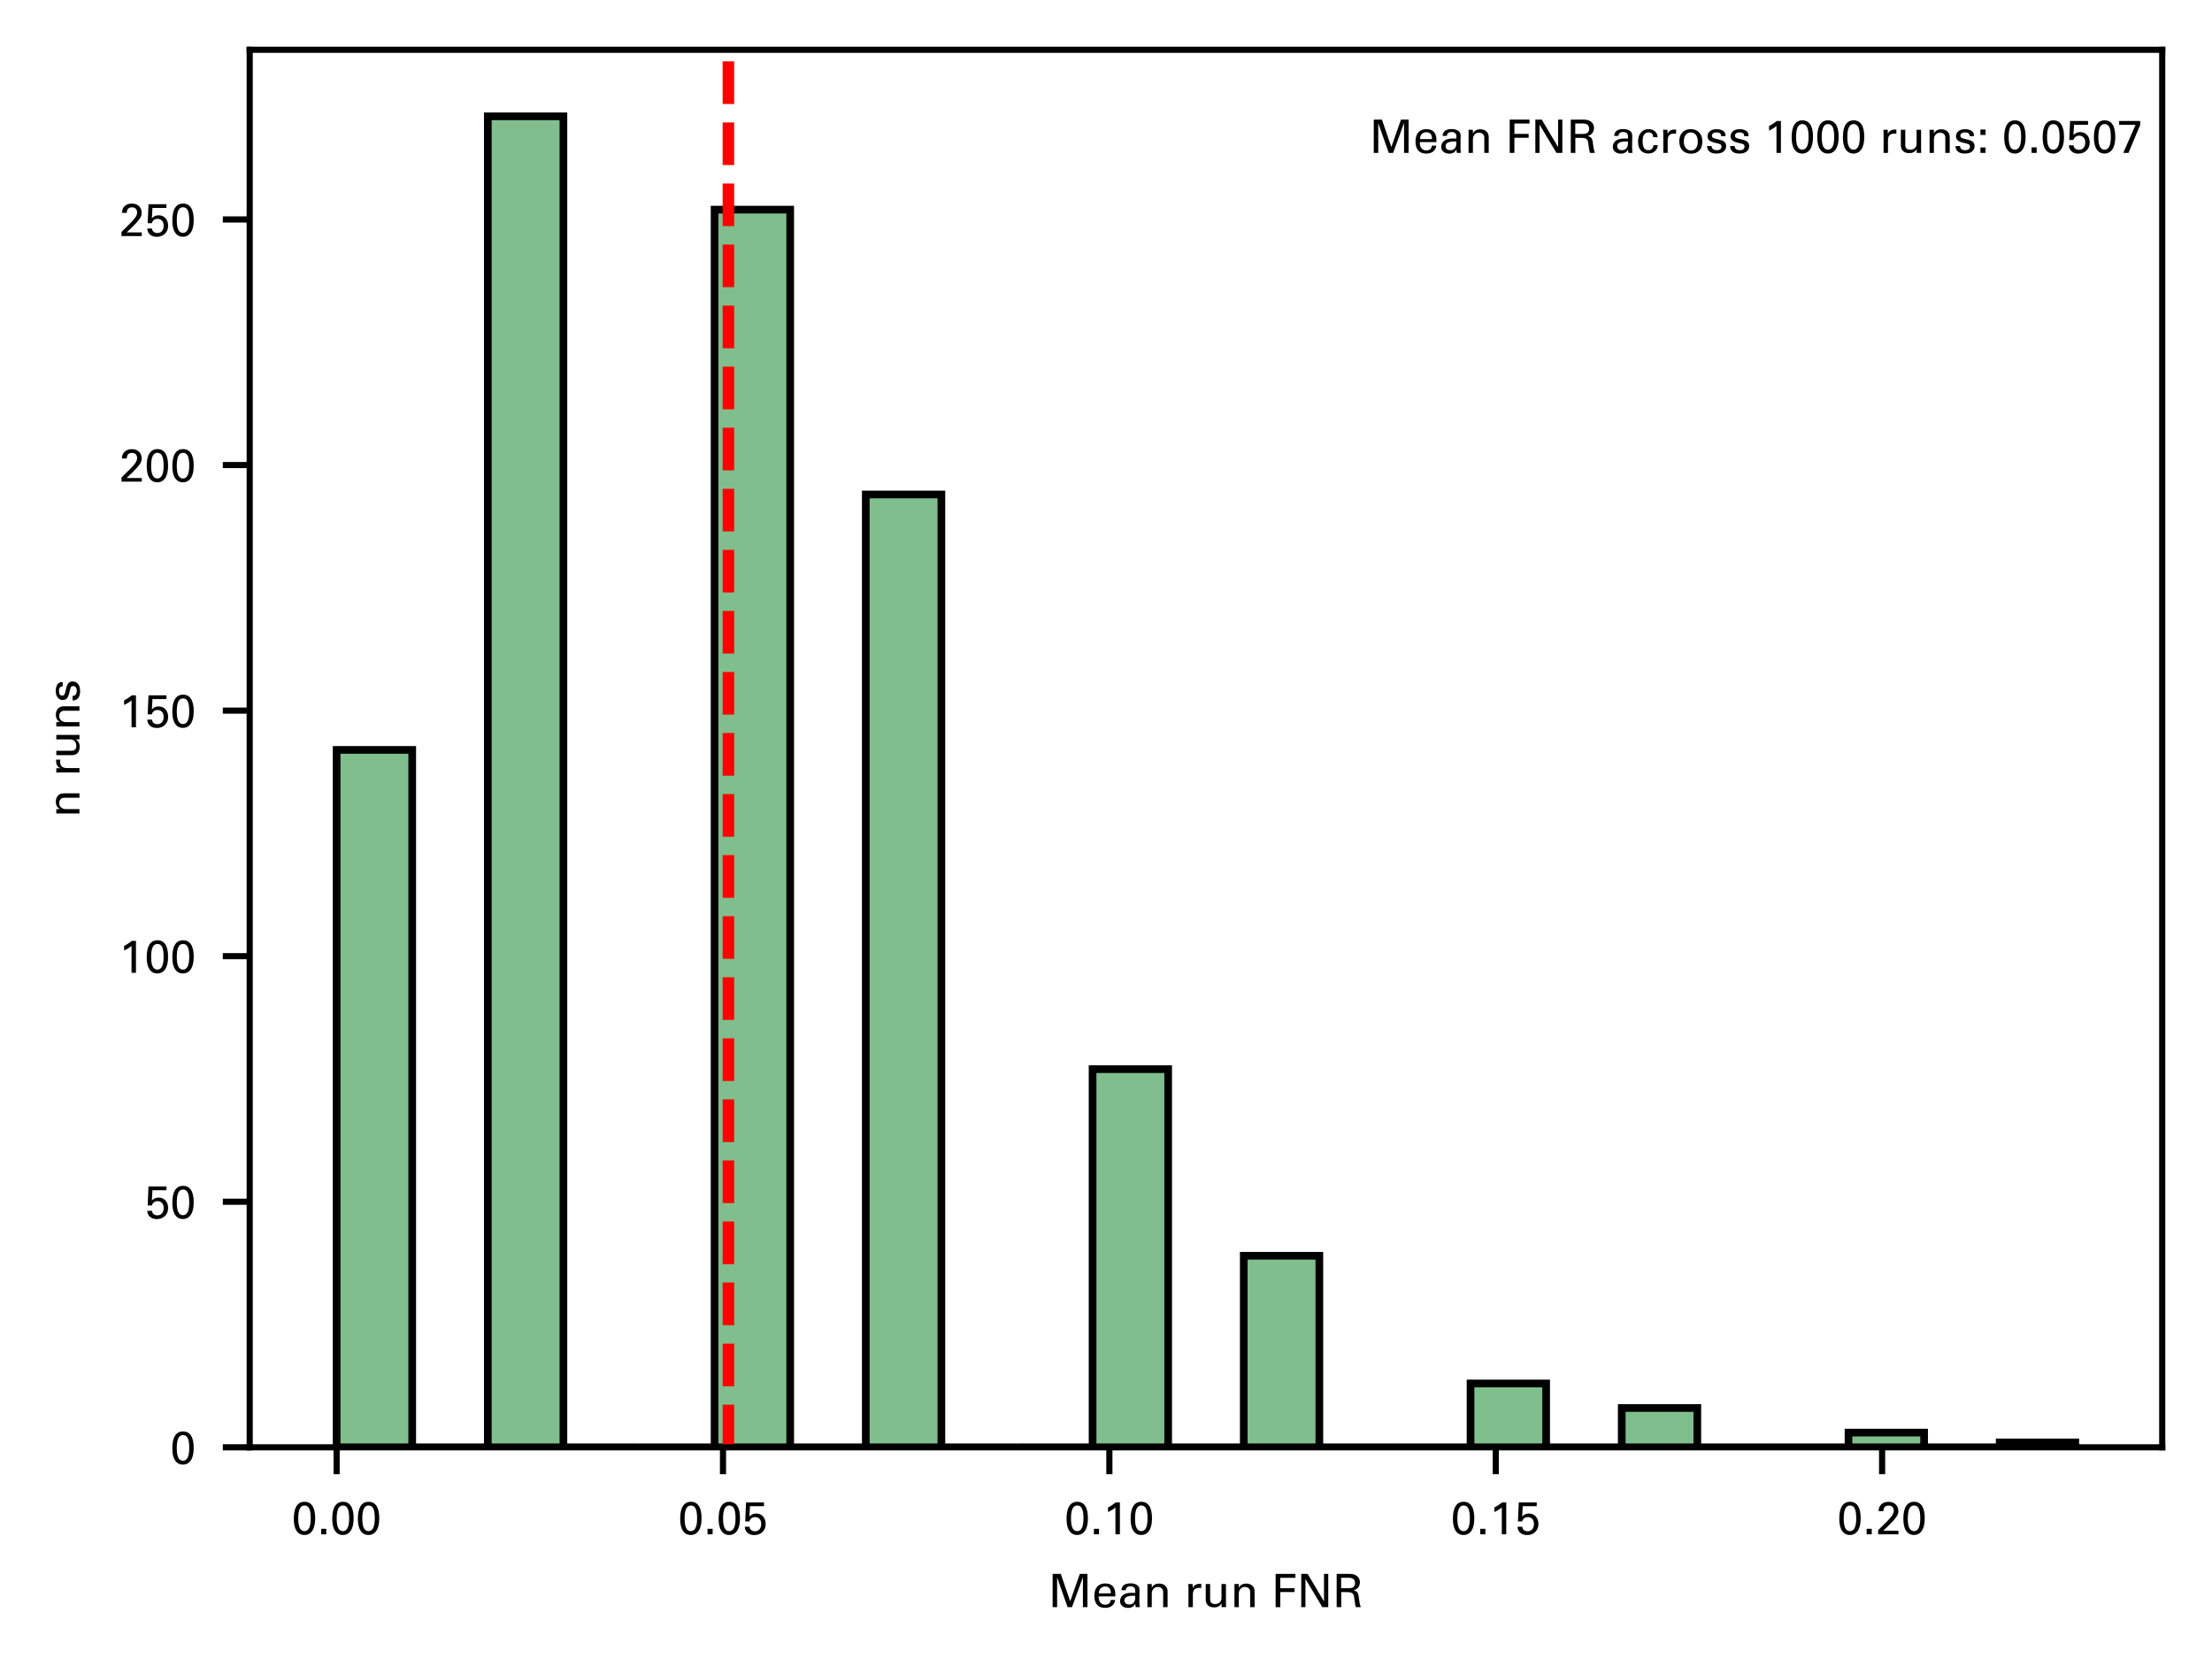
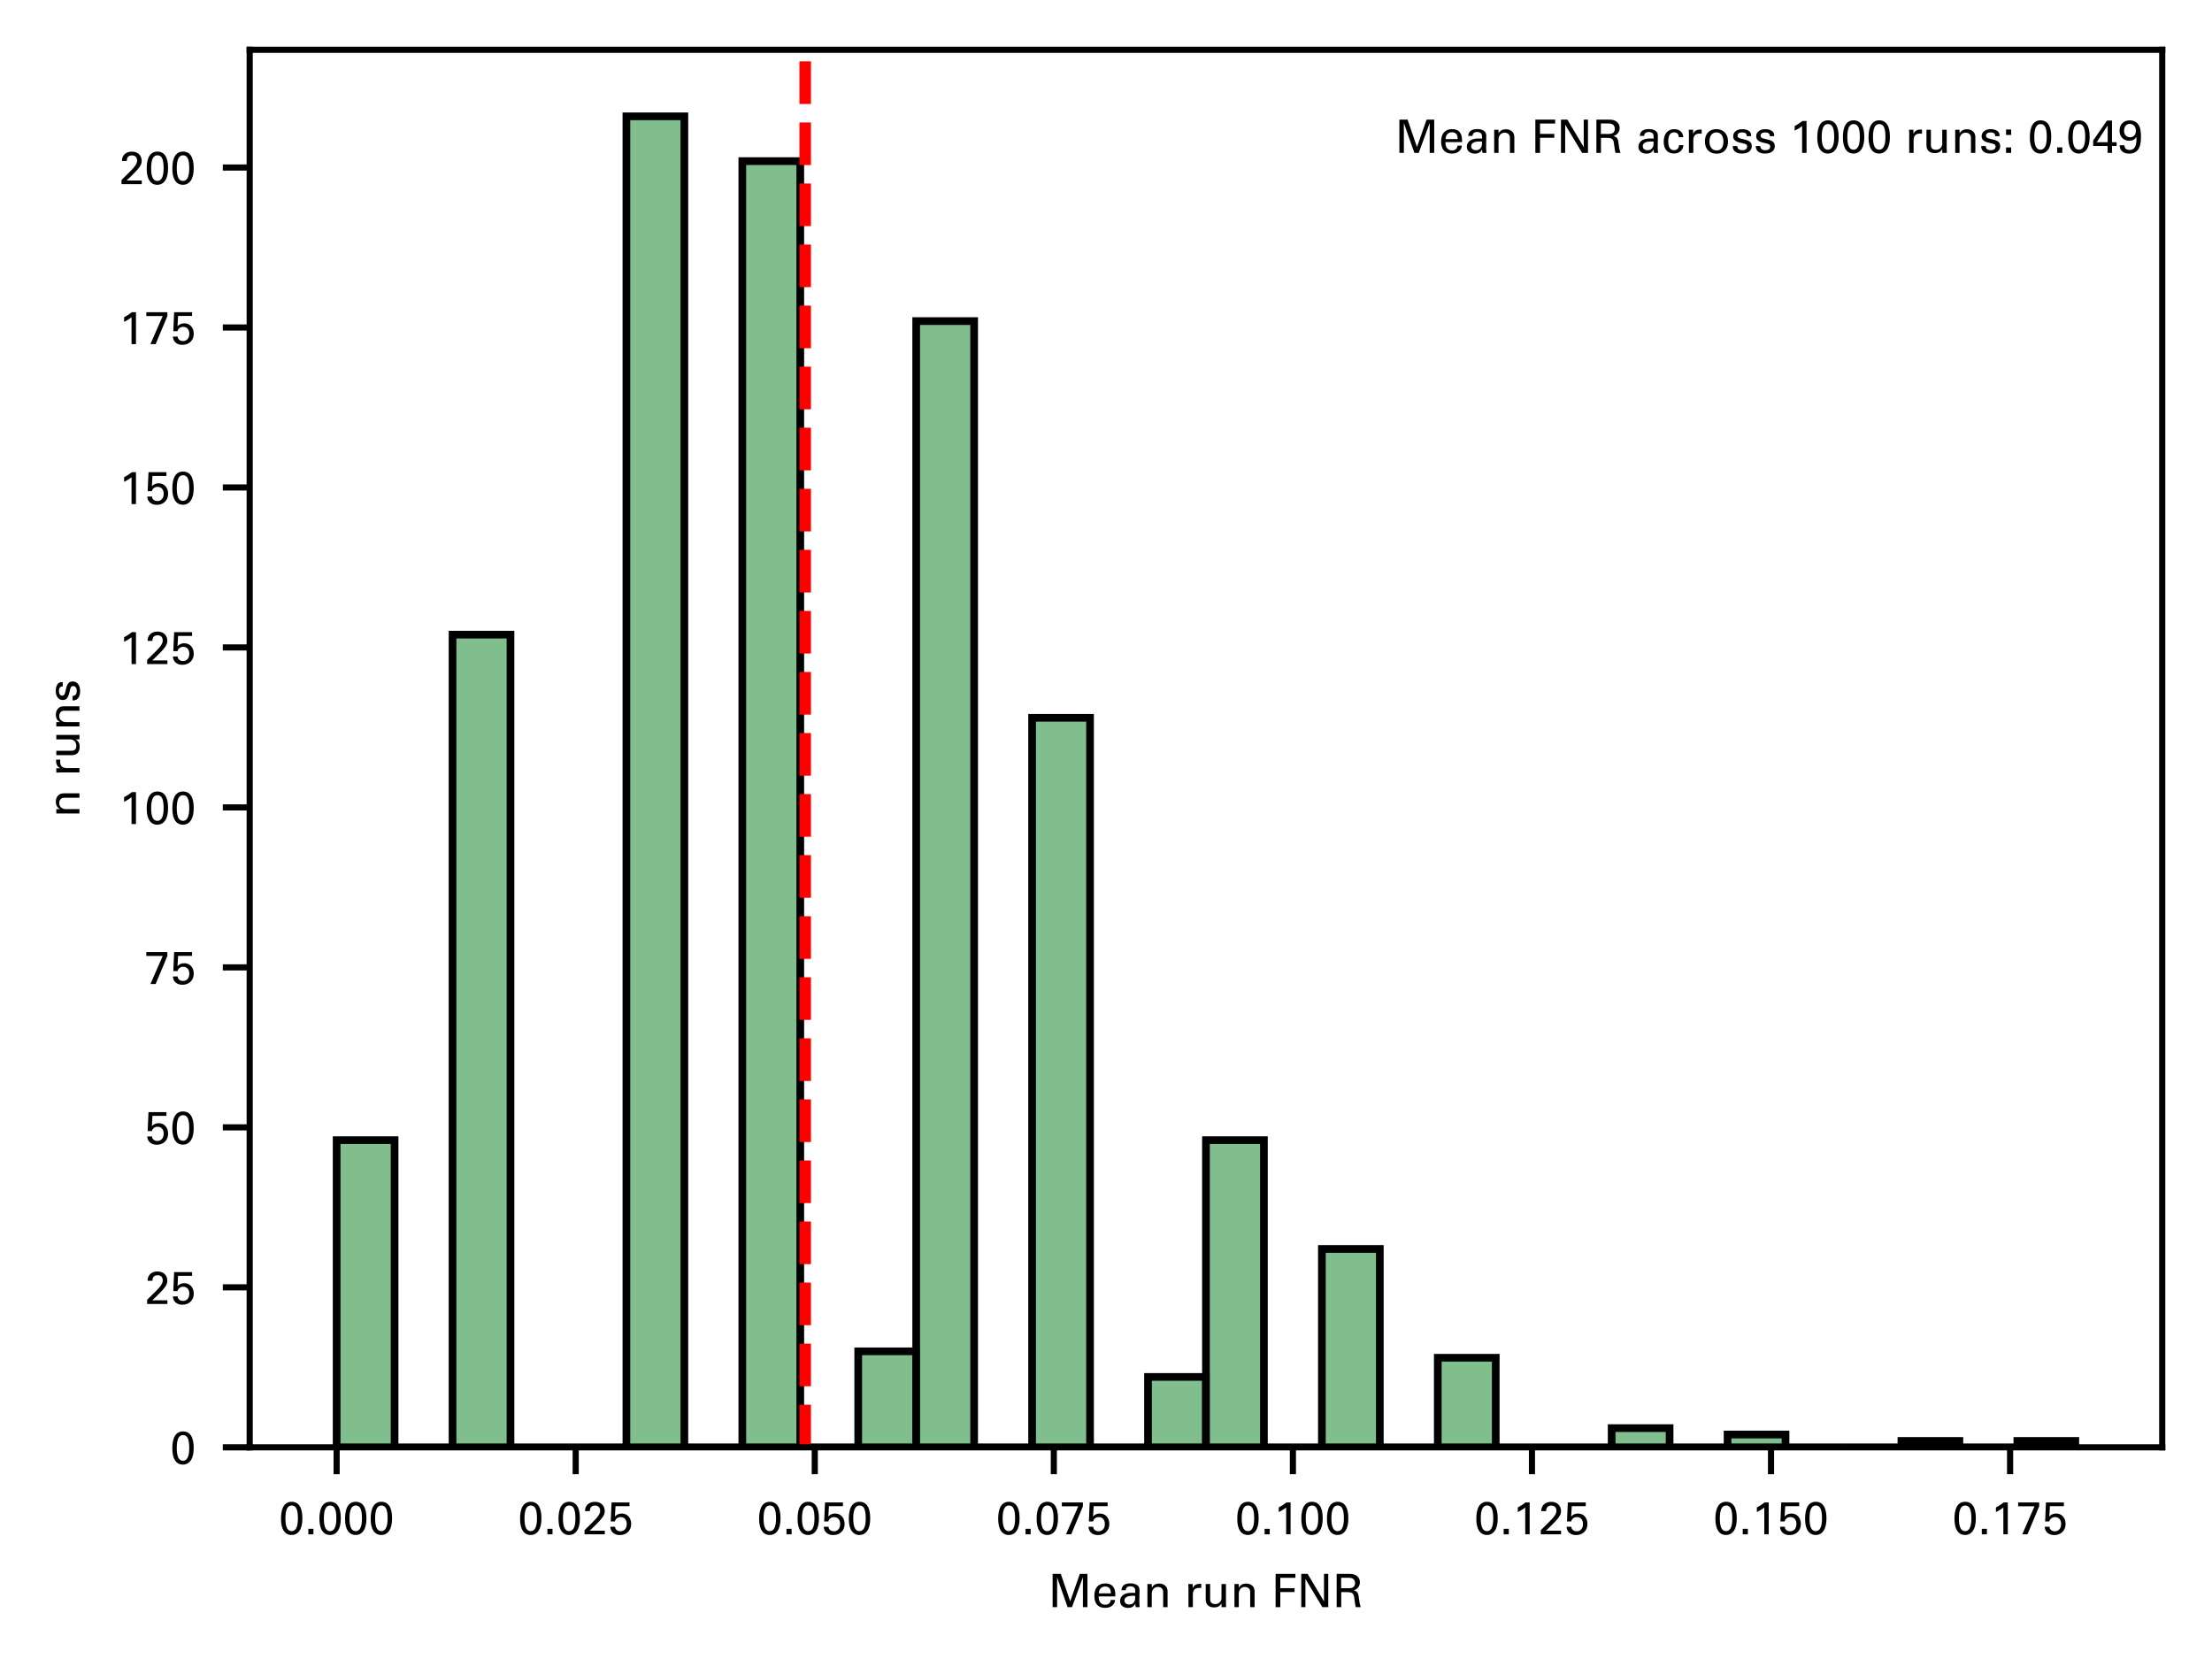
<svg xmlns="http://www.w3.org/2000/svg" xmlns:xlink="http://www.w3.org/1999/xlink" width="288pt" height="216pt" viewBox="0 0 288 216" version="1.1">
  <defs>
    <style type="text/css">*{stroke-linejoin: round; stroke-linecap: butt}</style>
  </defs>
  <g id="figure_1">
    <g id="patch_1">
      <path d="M 0 216  L 288 216  L 288 0  L 0 0  z " style="fill: #ffffff" />
    </g>
    <g id="axes_1">
      <g id="patch_2">
        <path d="M 32.51 188.44  L 281.52 188.44  L 281.52 6.48  L 32.51 6.48  z " style="fill: #ffffff" />
      </g>
      <g id="patch_3">
-         <path d="M 43.829 188.44  L 53.671 188.44  L 53.671 97.636  L 43.829 97.636  z " clip-path="url(#p09ca2bb1eb)" style="fill: #55a868; fill-opacity: 0.75; stroke: #000000; stroke-linejoin: miter" />
+         <path d="M 43.829 188.44  L 51.374 188.44  L 51.374 148.449  L 43.829 148.449  z " clip-path="url(#p9ed41ad27b)" style="fill: #55a868; fill-opacity: 0.75; stroke: #000000; stroke-linejoin: miter" />
      </g>
      <g id="patch_4">
-         <path d="M 53.671 188.44  L 63.513 188.44  L 63.513 188.44  L 53.671 188.44  z " clip-path="url(#p09ca2bb1eb)" style="fill: #55a868; fill-opacity: 0.75; stroke: #000000; stroke-linejoin: miter" />
+         <path d="M 51.374 188.44  L 58.92 188.44  L 58.92 188.44  L 51.374 188.44  z " clip-path="url(#p9ed41ad27b)" style="fill: #55a868; fill-opacity: 0.75; stroke: #000000; stroke-linejoin: miter" />
      </g>
      <g id="patch_5">
-         <path d="M 63.513 188.44  L 73.356 188.44  L 73.356 15.145  L 63.513 15.145  z " clip-path="url(#p09ca2bb1eb)" style="fill: #55a868; fill-opacity: 0.75; stroke: #000000; stroke-linejoin: miter" />
+         <path d="M 58.92 188.44  L 66.466 188.44  L 66.466 82.63  L 58.92 82.63  z " clip-path="url(#p9ed41ad27b)" style="fill: #55a868; fill-opacity: 0.75; stroke: #000000; stroke-linejoin: miter" />
      </g>
      <g id="patch_6">
-         <path d="M 73.356 188.44  L 83.198 188.44  L 83.198 188.44  L 73.356 188.44  z " clip-path="url(#p09ca2bb1eb)" style="fill: #55a868; fill-opacity: 0.75; stroke: #000000; stroke-linejoin: miter" />
+         <path d="M 66.466 188.44  L 74.012 188.44  L 74.012 188.44  L 66.466 188.44  z " clip-path="url(#p9ed41ad27b)" style="fill: #55a868; fill-opacity: 0.75; stroke: #000000; stroke-linejoin: miter" />
      </g>
      <g id="patch_7">
-         <path d="M 83.198 188.44  L 93.04 188.44  L 93.04 188.44  L 83.198 188.44  z " clip-path="url(#p09ca2bb1eb)" style="fill: #55a868; fill-opacity: 0.75; stroke: #000000; stroke-linejoin: miter" />
+         <path d="M 74.012 188.44  L 81.557 188.44  L 81.557 188.44  L 74.012 188.44  z " clip-path="url(#p9ed41ad27b)" style="fill: #55a868; fill-opacity: 0.75; stroke: #000000; stroke-linejoin: miter" />
      </g>
      <g id="patch_8">
-         <path d="M 93.04 188.44  L 102.882 188.44  L 102.882 27.295  L 93.04 27.295  z " clip-path="url(#p09ca2bb1eb)" style="fill: #55a868; fill-opacity: 0.75; stroke: #000000; stroke-linejoin: miter" />
+         <path d="M 81.557 188.44  L 89.103 188.44  L 89.103 15.145  L 81.557 15.145  z " clip-path="url(#p9ed41ad27b)" style="fill: #55a868; fill-opacity: 0.75; stroke: #000000; stroke-linejoin: miter" />
      </g>
      <g id="patch_9">
-         <path d="M 102.882 188.44  L 112.725 188.44  L 112.725 188.44  L 102.882 188.44  z " clip-path="url(#p09ca2bb1eb)" style="fill: #55a868; fill-opacity: 0.75; stroke: #000000; stroke-linejoin: miter" />
+         <path d="M 89.103 188.44  L 96.649 188.44  L 96.649 188.44  L 89.103 188.44  z " clip-path="url(#p9ed41ad27b)" style="fill: #55a868; fill-opacity: 0.75; stroke: #000000; stroke-linejoin: miter" />
      </g>
      <g id="patch_10">
-         <path d="M 112.725 188.44  L 122.567 188.44  L 122.567 64.384  L 112.725 64.384  z " clip-path="url(#p09ca2bb1eb)" style="fill: #55a868; fill-opacity: 0.75; stroke: #000000; stroke-linejoin: miter" />
+         <path d="M 96.649 188.44  L 104.195 188.44  L 104.195 20.977  L 96.649 20.977  z " clip-path="url(#p9ed41ad27b)" style="fill: #55a868; fill-opacity: 0.75; stroke: #000000; stroke-linejoin: miter" />
      </g>
      <g id="patch_11">
-         <path d="M 122.567 188.44  L 132.409 188.44  L 132.409 188.44  L 122.567 188.44  z " clip-path="url(#p09ca2bb1eb)" style="fill: #55a868; fill-opacity: 0.75; stroke: #000000; stroke-linejoin: miter" />
+         <path d="M 104.195 188.44  L 111.74 188.44  L 111.74 188.44  L 104.195 188.44  z " clip-path="url(#p9ed41ad27b)" style="fill: #55a868; fill-opacity: 0.75; stroke: #000000; stroke-linejoin: miter" />
      </g>
      <g id="patch_12">
-         <path d="M 132.409 188.44  L 142.252 188.44  L 142.252 188.44  L 132.409 188.44  z " clip-path="url(#p09ca2bb1eb)" style="fill: #55a868; fill-opacity: 0.75; stroke: #000000; stroke-linejoin: miter" />
+         <path d="M 111.74 188.44  L 119.286 188.44  L 119.286 175.943  L 111.74 175.943  z " clip-path="url(#p9ed41ad27b)" style="fill: #55a868; fill-opacity: 0.75; stroke: #000000; stroke-linejoin: miter" />
      </g>
      <g id="patch_13">
-         <path d="M 142.252 188.44  L 152.094 188.44  L 152.094 139.201  L 142.252 139.201  z " clip-path="url(#p09ca2bb1eb)" style="fill: #55a868; fill-opacity: 0.75; stroke: #000000; stroke-linejoin: miter" />
+         <path d="M 119.286 188.44  L 126.832 188.44  L 126.832 41.806  L 119.286 41.806  z " clip-path="url(#p9ed41ad27b)" style="fill: #55a868; fill-opacity: 0.75; stroke: #000000; stroke-linejoin: miter" />
      </g>
      <g id="patch_14">
-         <path d="M 152.094 188.44  L 161.936 188.44  L 161.936 188.44  L 152.094 188.44  z " clip-path="url(#p09ca2bb1eb)" style="fill: #55a868; fill-opacity: 0.75; stroke: #000000; stroke-linejoin: miter" />
+         <path d="M 126.832 188.44  L 134.378 188.44  L 134.378 188.44  L 126.832 188.44  z " clip-path="url(#p9ed41ad27b)" style="fill: #55a868; fill-opacity: 0.75; stroke: #000000; stroke-linejoin: miter" />
      </g>
      <g id="patch_15">
-         <path d="M 161.936 188.44  L 171.778 188.44  L 171.778 163.501  L 161.936 163.501  z " clip-path="url(#p09ca2bb1eb)" style="fill: #55a868; fill-opacity: 0.75; stroke: #000000; stroke-linejoin: miter" />
+         <path d="M 134.378 188.44  L 141.923 188.44  L 141.923 93.461  L 134.378 93.461  z " clip-path="url(#p9ed41ad27b)" style="fill: #55a868; fill-opacity: 0.75; stroke: #000000; stroke-linejoin: miter" />
      </g>
      <g id="patch_16">
-         <path d="M 171.778 188.44  L 181.621 188.44  L 181.621 188.44  L 171.778 188.44  z " clip-path="url(#p09ca2bb1eb)" style="fill: #55a868; fill-opacity: 0.75; stroke: #000000; stroke-linejoin: miter" />
+         <path d="M 141.923 188.44  L 149.469 188.44  L 149.469 188.44  L 141.923 188.44  z " clip-path="url(#p9ed41ad27b)" style="fill: #55a868; fill-opacity: 0.75; stroke: #000000; stroke-linejoin: miter" />
      </g>
      <g id="patch_17">
-         <path d="M 181.621 188.44  L 191.463 188.44  L 191.463 188.44  L 181.621 188.44  z " clip-path="url(#p09ca2bb1eb)" style="fill: #55a868; fill-opacity: 0.75; stroke: #000000; stroke-linejoin: miter" />
+         <path d="M 149.469 188.44  L 157.015 188.44  L 157.015 179.275  L 149.469 179.275  z " clip-path="url(#p9ed41ad27b)" style="fill: #55a868; fill-opacity: 0.75; stroke: #000000; stroke-linejoin: miter" />
      </g>
      <g id="patch_18">
-         <path d="M 191.463 188.44  L 201.305 188.44  L 201.305 180.127  L 191.463 180.127  z " clip-path="url(#p09ca2bb1eb)" style="fill: #55a868; fill-opacity: 0.75; stroke: #000000; stroke-linejoin: miter" />
+         <path d="M 157.015 188.44  L 164.561 188.44  L 164.561 148.449  L 157.015 148.449  z " clip-path="url(#p9ed41ad27b)" style="fill: #55a868; fill-opacity: 0.75; stroke: #000000; stroke-linejoin: miter" />
      </g>
      <g id="patch_19">
-         <path d="M 201.305 188.44  L 211.148 188.44  L 211.148 188.44  L 201.305 188.44  z " clip-path="url(#p09ca2bb1eb)" style="fill: #55a868; fill-opacity: 0.75; stroke: #000000; stroke-linejoin: miter" />
+         <path d="M 164.561 188.44  L 172.107 188.44  L 172.107 188.44  L 164.561 188.44  z " clip-path="url(#p9ed41ad27b)" style="fill: #55a868; fill-opacity: 0.75; stroke: #000000; stroke-linejoin: miter" />
      </g>
      <g id="patch_20">
-         <path d="M 211.148 188.44  L 220.99 188.44  L 220.99 183.324  L 211.148 183.324  z " clip-path="url(#p09ca2bb1eb)" style="fill: #55a868; fill-opacity: 0.75; stroke: #000000; stroke-linejoin: miter" />
+         <path d="M 172.107 188.44  L 179.652 188.44  L 179.652 162.612  L 172.107 162.612  z " clip-path="url(#p9ed41ad27b)" style="fill: #55a868; fill-opacity: 0.75; stroke: #000000; stroke-linejoin: miter" />
      </g>
      <g id="patch_21">
-         <path d="M 220.99 188.44  L 230.832 188.44  L 230.832 188.44  L 220.99 188.44  z " clip-path="url(#p09ca2bb1eb)" style="fill: #55a868; fill-opacity: 0.75; stroke: #000000; stroke-linejoin: miter" />
+         <path d="M 179.652 188.44  L 187.198 188.44  L 187.198 188.44  L 179.652 188.44  z " clip-path="url(#p9ed41ad27b)" style="fill: #55a868; fill-opacity: 0.75; stroke: #000000; stroke-linejoin: miter" />
      </g>
      <g id="patch_22">
-         <path d="M 230.832 188.44  L 240.674 188.44  L 240.674 188.44  L 230.832 188.44  z " clip-path="url(#p09ca2bb1eb)" style="fill: #55a868; fill-opacity: 0.75; stroke: #000000; stroke-linejoin: miter" />
+         <path d="M 187.198 188.44  L 194.744 188.44  L 194.744 176.776  L 187.198 176.776  z " clip-path="url(#p9ed41ad27b)" style="fill: #55a868; fill-opacity: 0.75; stroke: #000000; stroke-linejoin: miter" />
      </g>
      <g id="patch_23">
-         <path d="M 240.674 188.44  L 250.517 188.44  L 250.517 186.522  L 240.674 186.522  z " clip-path="url(#p09ca2bb1eb)" style="fill: #55a868; fill-opacity: 0.75; stroke: #000000; stroke-linejoin: miter" />
+         <path d="M 194.744 188.44  L 202.29 188.44  L 202.29 188.44  L 194.744 188.44  z " clip-path="url(#p9ed41ad27b)" style="fill: #55a868; fill-opacity: 0.75; stroke: #000000; stroke-linejoin: miter" />
      </g>
      <g id="patch_24">
-         <path d="M 250.517 188.44  L 260.359 188.44  L 260.359 188.44  L 250.517 188.44  z " clip-path="url(#p09ca2bb1eb)" style="fill: #55a868; fill-opacity: 0.75; stroke: #000000; stroke-linejoin: miter" />
+         <path d="M 202.29 188.44  L 209.835 188.44  L 209.835 188.44  L 202.29 188.44  z " clip-path="url(#p9ed41ad27b)" style="fill: #55a868; fill-opacity: 0.75; stroke: #000000; stroke-linejoin: miter" />
      </g>
      <g id="patch_25">
-         <path d="M 260.359 188.44  L 270.201 188.44  L 270.201 187.801  L 260.359 187.801  z " clip-path="url(#p09ca2bb1eb)" style="fill: #55a868; fill-opacity: 0.75; stroke: #000000; stroke-linejoin: miter" />
+         <path d="M 209.835 188.44  L 217.381 188.44  L 217.381 185.941  L 209.835 185.941  z " clip-path="url(#p9ed41ad27b)" style="fill: #55a868; fill-opacity: 0.75; stroke: #000000; stroke-linejoin: miter" />
+       </g>
+       <g id="patch_26">
+         <path d="M 217.381 188.44  L 224.927 188.44  L 224.927 188.44  L 217.381 188.44  z " clip-path="url(#p9ed41ad27b)" style="fill: #55a868; fill-opacity: 0.75; stroke: #000000; stroke-linejoin: miter" />
+       </g>
+       <g id="patch_27">
+         <path d="M 224.927 188.44  L 232.473 188.44  L 232.473 186.774  L 224.927 186.774  z " clip-path="url(#p9ed41ad27b)" style="fill: #55a868; fill-opacity: 0.75; stroke: #000000; stroke-linejoin: miter" />
+       </g>
+       <g id="patch_28">
+         <path d="M 232.473 188.44  L 240.018 188.44  L 240.018 188.44  L 232.473 188.44  z " clip-path="url(#p9ed41ad27b)" style="fill: #55a868; fill-opacity: 0.75; stroke: #000000; stroke-linejoin: miter" />
+       </g>
+       <g id="patch_29">
+         <path d="M 240.018 188.44  L 247.564 188.44  L 247.564 188.44  L 240.018 188.44  z " clip-path="url(#p9ed41ad27b)" style="fill: #55a868; fill-opacity: 0.75; stroke: #000000; stroke-linejoin: miter" />
+       </g>
+       <g id="patch_30">
+         <path d="M 247.564 188.44  L 255.11 188.44  L 255.11 187.607  L 247.564 187.607  z " clip-path="url(#p9ed41ad27b)" style="fill: #55a868; fill-opacity: 0.75; stroke: #000000; stroke-linejoin: miter" />
+       </g>
+       <g id="patch_31">
+         <path d="M 255.11 188.44  L 262.656 188.44  L 262.656 188.44  L 255.11 188.44  z " clip-path="url(#p9ed41ad27b)" style="fill: #55a868; fill-opacity: 0.75; stroke: #000000; stroke-linejoin: miter" />
+       </g>
+       <g id="patch_32">
+         <path d="M 262.656 188.44  L 270.201 188.44  L 270.201 187.607  L 262.656 187.607  z " clip-path="url(#p9ed41ad27b)" style="fill: #55a868; fill-opacity: 0.75; stroke: #000000; stroke-linejoin: miter" />
      </g>
      <g id="matplotlib.axis_1">
        <g id="xtick_1">
          <g id="line2d_1">
            <defs>
-               <path id="m9a4422cb72" d="M 0 0  L 0 3.5  " style="stroke: #000000; stroke-width: 0.8" />
+               <path id="m898c9668a0" d="M 0 0  L 0 3.5  " style="stroke: #000000; stroke-width: 0.8" />
            </defs>
            <g>
-               <use xlink:href="#m9a4422cb72" x="43.829" y="188.44" style="stroke: #000000; stroke-width: 0.8" />
+               <use xlink:href="#m898c9668a0" x="43.829" y="188.44" style="stroke: #000000; stroke-width: 0.8" />
            </g>
          </g>
          <g id="text_1">
-             <g transform="translate(37.99036 199.7675) scale(0.06 -0.06)">
+             <g transform="translate(36.32207 199.7675) scale(0.06 -0.06)">
              <defs>
                <path id="Univers-30" d="M 1747 -91  Q 1063 -91 672 478  Q 281 1047 281 2156  Q 281 3331 661 3925  Q 1041 4519 1766 4519  Q 2491 4519 2870 3945  Q 3250 3372 3250 2222  Q 3250 1081 2847 495  Q 2444 -91 1747 -91  z M 2631 2216  Q 2631 3159 2423 3582  Q 2216 4006 1766 4006  Q 1328 4006 1112 3561  Q 897 3116 897 2194  Q 897 1300 1114 870  Q 1331 441 1759 441  Q 2181 441 2406 875  Q 2631 1309 2631 2216  z " transform="scale(0.015625)" />
                <path id="Univers-2e" d="M 1228 769  L 1228 0  L 519 0  L 519 769  L 1228 769  z " transform="scale(0.015625)" />
              </defs>
              <use xlink:href="#Univers-30" />
              <use xlink:href="#Univers-2e" transform="translate(55.61523 0)" />
              <use xlink:href="#Univers-30" transform="translate(83.39844 0)" />
              <use xlink:href="#Univers-30" transform="translate(139.0137 0)" />
+               <use xlink:href="#Univers-30" transform="translate(194.6289 0)" />
            </g>
          </g>
        </g>
        <g id="xtick_2">
          <g id="line2d_2">
            <g>
-               <use xlink:href="#m9a4422cb72" x="94.134" y="188.44" style="stroke: #000000; stroke-width: 0.8" />
+               <use xlink:href="#m898c9668a0" x="74.955" y="188.44" style="stroke: #000000; stroke-width: 0.8" />
            </g>
          </g>
          <g id="text_2">
-             <g transform="translate(88.29541 199.7675) scale(0.06 -0.06)">
+             <g transform="translate(67.44832 199.7675) scale(0.06 -0.06)">
              <defs>
+                 <path id="Univers-32" d="M 2091 1516  L 1959 1384  Q 1881 1303 1759 1184  L 1463 900  Q 1291 734 1050 506  L 3156 506  L 3156 0  L 341 0  L 341 581  L 1497 1722  Q 2047 2259 2278 2611  Q 2509 2963 2509 3272  Q 2509 3603 2323 3798  Q 2138 3994 1797 3994  Q 1438 3994 1256 3797  Q 1075 3600 1075 3219  L 403 3219  Q 403 3809 778 4161  Q 1153 4513 1772 4513  Q 2400 4513 2772 4156  Q 3144 3800 3144 3206  Q 3144 2791 2853 2389  Q 2563 1988 2091 1516  z " transform="scale(0.015625)" />
                <path id="Univers-35" d="M 3022 4428  L 3022 3909  L 1081 3909  L 997 2478  Q 1194 2691 1428 2789  Q 1663 2888 1931 2888  Q 2528 2888 2892 2481  Q 3256 2075 3256 1428  Q 3256 759 2815 328  Q 2375 -103 1678 -103  Q 1103 -103 743 208  Q 384 519 359 1050  L 1025 1050  Q 1025 775 1234 598  Q 1444 422 1759 422  Q 2159 422 2398 695  Q 2638 969 2638 1447  Q 2638 1884 2406 2139  Q 2175 2394 1797 2394  Q 1503 2394 1287 2236  Q 1072 2078 997 1791  L 416 1791  L 531 4428  L 3022 4428  z " transform="scale(0.015625)" />
              </defs>
              <use xlink:href="#Univers-30" />
              <use xlink:href="#Univers-2e" transform="translate(55.61523 0)" />
              <use xlink:href="#Univers-30" transform="translate(83.39844 0)" />
-               <use xlink:href="#Univers-35" transform="translate(139.0137 0)" />
+               <use xlink:href="#Univers-32" transform="translate(139.0137 0)" />
+               <use xlink:href="#Univers-35" transform="translate(194.6289 0)" />
            </g>
          </g>
        </g>
        <g id="xtick_3">
          <g id="line2d_3">
            <g>
-               <use xlink:href="#m9a4422cb72" x="144.439" y="188.44" style="stroke: #000000; stroke-width: 0.8" />
+               <use xlink:href="#m898c9668a0" x="106.081" y="188.44" style="stroke: #000000; stroke-width: 0.8" />
            </g>
          </g>
          <g id="text_3">
-             <g transform="translate(138.6005 199.7675) scale(0.06 -0.06)">
+             <g transform="translate(98.57457 199.7675) scale(0.06 -0.06)">
+               <use xlink:href="#Univers-30" />
+               <use xlink:href="#Univers-2e" transform="translate(55.61523 0)" />
+               <use xlink:href="#Univers-30" transform="translate(83.39844 0)" />
+               <use xlink:href="#Univers-35" transform="translate(139.0137 0)" />
+               <use xlink:href="#Univers-30" transform="translate(194.6289 0)" />
+             </g>
+           </g>
+         </g>
+         <g id="xtick_4">
+           <g id="line2d_4">
+             <g>
+               <use xlink:href="#m898c9668a0" x="137.207" y="188.44" style="stroke: #000000; stroke-width: 0.8" />
+             </g>
+           </g>
+           <g id="text_4">
+             <g transform="translate(129.7008 199.7675) scale(0.06 -0.06)">
+               <defs>
+                 <path id="Univers-37" d="M 3150 4428  L 3150 3891  L 1522 0  L 800 0  L 2503 3897  L 225 3897  L 225 4428  L 3150 4428  z " transform="scale(0.015625)" />
+               </defs>
+               <use xlink:href="#Univers-30" />
+               <use xlink:href="#Univers-2e" transform="translate(55.61523 0)" />
+               <use xlink:href="#Univers-30" transform="translate(83.39844 0)" />
+               <use xlink:href="#Univers-37" transform="translate(139.0137 0)" />
+               <use xlink:href="#Univers-35" transform="translate(194.6289 0)" />
+             </g>
+           </g>
+         </g>
+         <g id="xtick_5">
+           <g id="line2d_5">
+             <g>
+               <use xlink:href="#m898c9668a0" x="168.334" y="188.44" style="stroke: #000000; stroke-width: 0.8" />
+             </g>
+           </g>
+           <g id="text_5">
+             <g transform="translate(160.8271 199.7675) scale(0.06 -0.06)">
              <defs>
                <path id="Univers-31" d="M 2350 4428  L 2350 0  L 1734 0  L 1734 3731  Q 1559 3581 1287 3411  Q 1016 3241 703 3091  L 703 3731  Q 984 3875 1251 4048  Q 1519 4222 1778 4428  L 2350 4428  z " transform="scale(0.015625)" />
              </defs>
              <use xlink:href="#Univers-30" />
              <use xlink:href="#Univers-2e" transform="translate(55.61523 0)" />
              <use xlink:href="#Univers-31" transform="translate(83.39844 0)" />
              <use xlink:href="#Univers-30" transform="translate(139.0137 0)" />
-             </g>
-           </g>
-         </g>
-         <g id="xtick_4">
-           <g id="line2d_4">
-             <g>
-               <use xlink:href="#m9a4422cb72" x="194.744" y="188.44" style="stroke: #000000; stroke-width: 0.8" />
-             </g>
-           </g>
-           <g id="text_4">
-             <g transform="translate(188.9055 199.7675) scale(0.06 -0.06)">
+               <use xlink:href="#Univers-30" transform="translate(194.6289 0)" />
+             </g>
+           </g>
+         </g>
+         <g id="xtick_6">
+           <g id="line2d_6">
+             <g>
+               <use xlink:href="#m898c9668a0" x="199.46" y="188.44" style="stroke: #000000; stroke-width: 0.8" />
+             </g>
+           </g>
+           <g id="text_6">
+             <g transform="translate(191.9533 199.7675) scale(0.06 -0.06)">
+               <use xlink:href="#Univers-30" />
+               <use xlink:href="#Univers-2e" transform="translate(55.61523 0)" />
+               <use xlink:href="#Univers-31" transform="translate(83.39844 0)" />
+               <use xlink:href="#Univers-32" transform="translate(139.0137 0)" />
+               <use xlink:href="#Univers-35" transform="translate(194.6289 0)" />
+             </g>
+           </g>
+         </g>
+         <g id="xtick_7">
+           <g id="line2d_7">
+             <g>
+               <use xlink:href="#m898c9668a0" x="230.586" y="188.44" style="stroke: #000000; stroke-width: 0.8" />
+             </g>
+           </g>
+           <g id="text_7">
+             <g transform="translate(223.0796 199.7675) scale(0.06 -0.06)">
              <use xlink:href="#Univers-30" />
              <use xlink:href="#Univers-2e" transform="translate(55.61523 0)" />
              <use xlink:href="#Univers-31" transform="translate(83.39844 0)" />
              <use xlink:href="#Univers-35" transform="translate(139.0137 0)" />
-             </g>
-           </g>
-         </g>
-         <g id="xtick_5">
-           <g id="line2d_5">
-             <g>
-               <use xlink:href="#m9a4422cb72" x="245.049" y="188.44" style="stroke: #000000; stroke-width: 0.8" />
-             </g>
-           </g>
-           <g id="text_5">
-             <g transform="translate(239.2106 199.7675) scale(0.06 -0.06)">
-               <defs>
-                 <path id="Univers-32" d="M 2091 1516  L 1959 1384  Q 1881 1303 1759 1184  L 1463 900  Q 1291 734 1050 506  L 3156 506  L 3156 0  L 341 0  L 341 581  L 1497 1722  Q 2047 2259 2278 2611  Q 2509 2963 2509 3272  Q 2509 3603 2323 3798  Q 2138 3994 1797 3994  Q 1438 3994 1256 3797  Q 1075 3600 1075 3219  L 403 3219  Q 403 3809 778 4161  Q 1153 4513 1772 4513  Q 2400 4513 2772 4156  Q 3144 3800 3144 3206  Q 3144 2791 2853 2389  Q 2563 1988 2091 1516  z " transform="scale(0.015625)" />
-               </defs>
-               <use xlink:href="#Univers-30" />
-               <use xlink:href="#Univers-2e" transform="translate(55.61523 0)" />
-               <use xlink:href="#Univers-32" transform="translate(83.39844 0)" />
-               <use xlink:href="#Univers-30" transform="translate(139.0137 0)" />
-             </g>
-           </g>
-         </g>
-         <g id="text_6">
+               <use xlink:href="#Univers-30" transform="translate(194.6289 0)" />
+             </g>
+           </g>
+         </g>
+         <g id="xtick_8">
+           <g id="line2d_8">
+             <g>
+               <use xlink:href="#m898c9668a0" x="261.712" y="188.44" style="stroke: #000000; stroke-width: 0.8" />
+             </g>
+           </g>
+           <g id="text_8">
+             <g transform="translate(254.2058 199.7675) scale(0.06 -0.06)">
+               <use xlink:href="#Univers-30" />
+               <use xlink:href="#Univers-2e" transform="translate(55.61523 0)" />
+               <use xlink:href="#Univers-31" transform="translate(83.39844 0)" />
+               <use xlink:href="#Univers-37" transform="translate(139.0137 0)" />
+               <use xlink:href="#Univers-35" transform="translate(194.6289 0)" />
+             </g>
+           </g>
+         </g>
+         <g id="text_9">
          <g transform="translate(136.5123 209.2519) scale(0.06 -0.06)">
            <defs>
              <path id="Univers-4d" d="M 1709 4622  L 3016 813  L 4353 4622  L 5409 4622  L 5409 0  L 4781 0  L 4781 4159  L 3263 0  L 2656 0  L 1197 4134  L 1197 0  L 575 0  L 575 4622  L 1709 4622  z " transform="scale(0.015625)" />
              <path id="Univers-65" d="M 3238 1497  L 928 1497  L 928 1447  Q 928 928 1168 634  Q 1409 341 1850 341  Q 2172 341 2372 511  Q 2572 681 2606 1006  L 3206 1006  Q 3175 516 2801 209  Q 2428 -97 1825 -97  Q 1088 -97 709 334  Q 331 766 331 1575  Q 331 2409 728 2853  Q 1125 3297 1850 3297  Q 2541 3297 2889 2909  Q 3238 2522 3238 1753  L 3238 1497  z M 2625 1919  L 2625 1966  Q 2625 2394 2428 2631  Q 2231 2869 1831 2869  Q 1441 2869 1197 2608  Q 953 2347 953 1919  L 2625 1919  z " transform="scale(0.015625)" />
              <path id="Univers-61" d="M 3016 800  Q 3016 647 3030 405  Q 3044 163 3066 0  L 2522 0  Q 2488 109 2475 217  Q 2463 325 2463 481  Q 2316 206 2077 51  Q 1838 -103 1466 -103  Q 959 -103 650 158  Q 341 419 341 844  Q 341 1344 734 1670  Q 1128 1997 1966 1997  L 2163 1997  Q 2297 1997 2450 1978  L 2450 2194  Q 2450 2484 2387 2611  Q 2325 2738 2165 2819  Q 2006 2900 1753 2900  Q 1472 2900 1308 2761  Q 1144 2622 1131 2356  L 531 2356  Q 563 2856 894 3082  Q 1225 3309 1791 3309  Q 2306 3309 2673 3092  Q 3041 2875 3041 2369  L 3016 800  z M 2438 1228  L 2450 1563  L 2381 1572  L 2284 1578  L 2106 1581  Q 1531 1581 1239 1417  Q 947 1253 947 934  Q 947 681 1126 526  Q 1306 372 1613 372  Q 1994 372 2209 606  Q 2425 841 2438 1228  z " transform="scale(0.015625)" />
              <path id="Univers-6e" d="M 3378 0  L 2766 0  L 2766 2106  Q 2766 2444 2553 2626  Q 2341 2809 2022 2809  Q 1659 2809 1421 2545  Q 1184 2281 1184 1869  L 1184 0  L 581 0  L 581 2978  Q 581 3072 575 3213  L 1178 3213  Q 1184 3016 1184 2888  L 1184 2694  Q 1334 2988 1593 3133  Q 1853 3278 2216 3278  Q 2725 3278 3051 2987  Q 3378 2697 3378 2188  L 3378 0  z " transform="scale(0.015625)" />
              <path id="Univers-20" transform="scale(0.015625)" />
              <path id="Univers-72" d="M 2369 3238  L 2369 2650  Q 2316 2669 2253 2675  Q 2191 2681 2100 2681  Q 1644 2681 1423 2457  Q 1203 2234 1203 1734  L 1203 0  L 594 0  L 594 2694  L 588 2847  L 563 3213  L 1172 3213  L 1181 2828  Q 1181 2672 1184 2591  Q 1263 2906 1528 3075  Q 1794 3244 2194 3244  L 2369 3238  z " transform="scale(0.015625)" />
              <path id="Univers-75" d="M 3309 3213  L 3309 588  Q 3309 431 3328 0  L 2700 0  L 2691 344  Q 2691 481 2688 550  Q 2538 250 2291 109  Q 2044 -31 1663 -31  Q 1109 -31 804 256  Q 500 544 500 1069  L 500 3213  L 1113 3213  L 1113 1125  Q 1113 766 1284 600  Q 1456 434 1797 434  Q 2197 434 2442 667  Q 2688 900 2688 1281  L 2688 3213  L 3309 3213  z " transform="scale(0.015625)" />
              <path id="Univers-46" d="M 3359 4622  L 3359 4078  L 1259 4078  L 1259 2638  L 3238 2638  L 3238 2100  L 1259 2100  L 1259 0  L 609 0  L 609 4622  L 3359 4622  z " transform="scale(0.015625)" />
              <path id="Univers-4e" d="M 1497 4622  L 3769 800  L 3769 4622  L 4359 4622  L 4359 0  L 3541 0  L 1191 3922  L 1191 0  L 609 0  L 609 4622  L 1497 4622  z " transform="scale(0.015625)" />
              <path id="Univers-52" d="M 2322 4622  Q 3038 4622 3406 4297  Q 3775 3972 3775 3463  Q 3775 3050 3542 2750  Q 3309 2450 2906 2344  Q 3253 2250 3417 2056  Q 3581 1863 3640 1220  Q 3700 578 3897 0  L 3213 0  Q 3172 100 3131 320  Q 3091 541 3038 938  L 2981 1356  Q 2928 1775 2731 1931  Q 2534 2088 1959 2088  L 1184 2088  L 1184 0  L 550 0  L 550 4622  L 2322 4622  z M 2203 2631  Q 2741 2631 2922 2834  Q 3103 3038 3103 3334  Q 3103 3703 2889 3893  Q 2675 4084 2209 4084  L 1172 4084  L 1172 2631  L 2203 2631  z " transform="scale(0.015625)" />
            </defs>
            <use xlink:href="#Univers-4d" />
            <use xlink:href="#Univers-65" transform="translate(94.38477 0)" />
            <use xlink:href="#Univers-61" transform="translate(150 0)" />
            <use xlink:href="#Univers-6e" transform="translate(205.6152 0)" />
            <use xlink:href="#Univers-20" transform="translate(266.6992 0)" />
            <use xlink:href="#Univers-72" transform="translate(294.4824 0)" />
            <use xlink:href="#Univers-75" transform="translate(333.3984 0)" />
            <use xlink:href="#Univers-6e" transform="translate(394.4824 0)" />
            <use xlink:href="#Univers-20" transform="translate(455.5664 0)" />
            <use xlink:href="#Univers-46" transform="translate(483.3496 0)" />
            <use xlink:href="#Univers-4e" transform="translate(538.9648 0)" />
            <use xlink:href="#Univers-52" transform="translate(616.748 0)" />
          </g>
        </g>
      </g>
      <g id="matplotlib.axis_2">
        <g id="ytick_1">
-           <g id="line2d_6">
+           <g id="line2d_9">
            <defs>
-               <path id="ma4627e01ac" d="M 0 0  L -3.5 0  " style="stroke: #000000; stroke-width: 0.8" />
+               <path id="m78e616e05d" d="M 0 0  L -3.5 0  " style="stroke: #000000; stroke-width: 0.8" />
            </defs>
            <g>
-               <use xlink:href="#ma4627e01ac" x="32.51" y="188.44" style="stroke: #000000; stroke-width: 0.8" />
-             </g>
-           </g>
-           <g id="text_7">
+               <use xlink:href="#m78e616e05d" x="32.51" y="188.44" style="stroke: #000000; stroke-width: 0.8" />
+             </g>
+           </g>
+           <g id="text_10">
            <g transform="translate(22.17344 190.6037) scale(0.06 -0.06)">
              <use xlink:href="#Univers-30" />
            </g>
          </g>
        </g>
        <g id="ytick_2">
-           <g id="line2d_7">
-             <g>
-               <use xlink:href="#ma4627e01ac" x="32.51" y="156.467" style="stroke: #000000; stroke-width: 0.8" />
-             </g>
-           </g>
-           <g id="text_8">
-             <g transform="translate(18.83687 158.6305) scale(0.06 -0.06)">
+           <g id="line2d_10">
+             <g>
+               <use xlink:href="#m78e616e05d" x="32.51" y="167.611" style="stroke: #000000; stroke-width: 0.8" />
+             </g>
+           </g>
+           <g id="text_11">
+             <g transform="translate(18.83687 169.775) scale(0.06 -0.06)">
+               <use xlink:href="#Univers-32" />
+               <use xlink:href="#Univers-35" transform="translate(55.61523 0)" />
+             </g>
+           </g>
+         </g>
+         <g id="ytick_3">
+           <g id="line2d_11">
+             <g>
+               <use xlink:href="#m78e616e05d" x="32.51" y="146.782" style="stroke: #000000; stroke-width: 0.8" />
+             </g>
+           </g>
+           <g id="text_12">
+             <g transform="translate(18.83687 148.9462) scale(0.06 -0.06)">
              <use xlink:href="#Univers-35" />
              <use xlink:href="#Univers-30" transform="translate(55.61523 0)" />
            </g>
          </g>
        </g>
-         <g id="ytick_3">
-           <g id="line2d_8">
-             <g>
-               <use xlink:href="#ma4627e01ac" x="32.51" y="124.493" style="stroke: #000000; stroke-width: 0.8" />
-             </g>
-           </g>
-           <g id="text_9">
-             <g transform="translate(15.50031 126.6572) scale(0.06 -0.06)">
+         <g id="ytick_4">
+           <g id="line2d_12">
+             <g>
+               <use xlink:href="#m78e616e05d" x="32.51" y="125.954" style="stroke: #000000; stroke-width: 0.8" />
+             </g>
+           </g>
+           <g id="text_13">
+             <g transform="translate(18.83687 128.1175) scale(0.06 -0.06)">
+               <use xlink:href="#Univers-37" />
+               <use xlink:href="#Univers-35" transform="translate(55.61523 0)" />
+             </g>
+           </g>
+         </g>
+         <g id="ytick_5">
+           <g id="line2d_13">
+             <g>
+               <use xlink:href="#m78e616e05d" x="32.51" y="105.125" style="stroke: #000000; stroke-width: 0.8" />
+             </g>
+           </g>
+           <g id="text_14">
+             <g transform="translate(15.50031 107.2887) scale(0.06 -0.06)">
              <use xlink:href="#Univers-31" />
              <use xlink:href="#Univers-30" transform="translate(55.61523 0)" />
              <use xlink:href="#Univers-30" transform="translate(111.2305 0)" />
            </g>
          </g>
        </g>
-         <g id="ytick_4">
-           <g id="line2d_9">
-             <g>
-               <use xlink:href="#ma4627e01ac" x="32.51" y="92.52" style="stroke: #000000; stroke-width: 0.8" />
-             </g>
-           </g>
-           <g id="text_10">
-             <g transform="translate(15.50031 94.68388) scale(0.06 -0.06)">
+         <g id="ytick_6">
+           <g id="line2d_14">
+             <g>
+               <use xlink:href="#m78e616e05d" x="32.51" y="84.296" style="stroke: #000000; stroke-width: 0.8" />
+             </g>
+           </g>
+           <g id="text_15">
+             <g transform="translate(15.50031 86.45998) scale(0.06 -0.06)">
+               <use xlink:href="#Univers-31" />
+               <use xlink:href="#Univers-32" transform="translate(55.61523 0)" />
+               <use xlink:href="#Univers-35" transform="translate(111.2305 0)" />
+             </g>
+           </g>
+         </g>
+         <g id="ytick_7">
+           <g id="line2d_15">
+             <g>
+               <use xlink:href="#m78e616e05d" x="32.51" y="63.467" style="stroke: #000000; stroke-width: 0.8" />
+             </g>
+           </g>
+           <g id="text_16">
+             <g transform="translate(15.50031 65.63122) scale(0.06 -0.06)">
              <use xlink:href="#Univers-31" />
              <use xlink:href="#Univers-35" transform="translate(55.61523 0)" />
              <use xlink:href="#Univers-30" transform="translate(111.2305 0)" />
            </g>
          </g>
        </g>
-         <g id="ytick_5">
-           <g id="line2d_10">
-             <g>
-               <use xlink:href="#ma4627e01ac" x="32.51" y="60.547" style="stroke: #000000; stroke-width: 0.8" />
-             </g>
-           </g>
-           <g id="text_11">
-             <g transform="translate(15.50031 62.71059) scale(0.06 -0.06)">
+         <g id="ytick_8">
+           <g id="line2d_16">
+             <g>
+               <use xlink:href="#m78e616e05d" x="32.51" y="42.639" style="stroke: #000000; stroke-width: 0.8" />
+             </g>
+           </g>
+           <g id="text_17">
+             <g transform="translate(15.50031 44.80247) scale(0.06 -0.06)">
+               <use xlink:href="#Univers-31" />
+               <use xlink:href="#Univers-37" transform="translate(55.61523 0)" />
+               <use xlink:href="#Univers-35" transform="translate(111.2305 0)" />
+             </g>
+           </g>
+         </g>
+         <g id="ytick_9">
+           <g id="line2d_17">
+             <g>
+               <use xlink:href="#m78e616e05d" x="32.51" y="21.81" style="stroke: #000000; stroke-width: 0.8" />
+             </g>
+           </g>
+           <g id="text_18">
+             <g transform="translate(15.50031 23.97371) scale(0.06 -0.06)">
              <use xlink:href="#Univers-32" />
              <use xlink:href="#Univers-30" transform="translate(55.61523 0)" />
              <use xlink:href="#Univers-30" transform="translate(111.2305 0)" />
            </g>
          </g>
        </g>
-         <g id="ytick_6">
-           <g id="line2d_11">
-             <g>
-               <use xlink:href="#ma4627e01ac" x="32.51" y="28.574" style="stroke: #000000; stroke-width: 0.8" />
-             </g>
-           </g>
-           <g id="text_12">
-             <g transform="translate(15.50031 30.73729) scale(0.06 -0.06)">
-               <use xlink:href="#Univers-32" />
-               <use xlink:href="#Univers-35" transform="translate(55.61523 0)" />
-               <use xlink:href="#Univers-30" transform="translate(111.2305 0)" />
-             </g>
-           </g>
-         </g>
-         <g id="text_13">
+         <g id="text_19">
          <g transform="translate(10.34344 106.4581) rotate(-90) scale(0.06 -0.06)">
            <defs>
              <path id="Univers-73" d="M 2834 2322  L 2222 2322  L 2222 2363  Q 2222 2597 2067 2722  Q 1913 2847 1600 2847  Q 1288 2847 1117 2730  Q 947 2613 947 2388  Q 947 2091 1338 1997  L 2081 1813  Q 2506 1706 2712 1500  Q 2919 1294 2919 941  Q 2919 484 2573 196  Q 2228 -91 1550 -91  Q 938 -91 606 179  Q 275 450 275 953  L 909 953  Q 909 678 1090 525  Q 1272 372 1619 372  Q 1934 372 2106 506  Q 2278 641 2278 878  Q 2278 1109 2098 1198  Q 1919 1288 1575 1356  Q 1231 1425 950 1525  Q 669 1625 505 1812  Q 341 2000 341 2316  Q 341 2741 683 3016  Q 1025 3291 1594 3291  Q 2122 3291 2478 3077  Q 2834 2863 2834 2413  L 2834 2322  z " transform="scale(0.015625)" />
            </defs>
            <use xlink:href="#Univers-6e" />
            <use xlink:href="#Univers-20" transform="translate(61.08398 0)" />
            <use xlink:href="#Univers-72" transform="translate(88.86719 0)" />
            <use xlink:href="#Univers-75" transform="translate(127.7832 0)" />
            <use xlink:href="#Univers-6e" transform="translate(188.8672 0)" />
            <use xlink:href="#Univers-73" transform="translate(249.9512 0)" />
          </g>
        </g>
      </g>
-       <g id="line2d_12">
-         <path d="M 94.838 188.44  L 94.838 6.48  " clip-path="url(#p09ca2bb1eb)" style="fill: none; stroke-dasharray: 5.55,2.4; stroke-dashoffset: 0; stroke: #ff0000; stroke-width: 1.5" />
-       </g>
-       <g id="patch_26">
+       <g id="line2d_18">
+         <path d="M 104.836 188.44  L 104.836 6.48  " clip-path="url(#p9ed41ad27b)" style="fill: none; stroke-dasharray: 5.55,2.4; stroke-dashoffset: 0; stroke: #ff0000; stroke-width: 1.5" />
+       </g>
+       <g id="patch_33">
        <path d="M 32.51 188.44  L 32.51 6.48  " style="fill: none; stroke: #000000; stroke-width: 0.8; stroke-linejoin: miter; stroke-linecap: square" />
      </g>
-       <g id="patch_27">
+       <g id="patch_34">
        <path d="M 281.52 188.44  L 281.52 6.48  " style="fill: none; stroke: #000000; stroke-width: 0.8; stroke-linejoin: miter; stroke-linecap: square" />
      </g>
-       <g id="patch_28">
+       <g id="patch_35">
        <path d="M 32.51 188.44  L 281.52 188.44  " style="fill: none; stroke: #000000; stroke-width: 0.8; stroke-linejoin: miter; stroke-linecap: square" />
      </g>
-       <g id="patch_29">
+       <g id="patch_36">
        <path d="M 32.51 6.48  L 281.52 6.48  " style="fill: none; stroke: #000000; stroke-width: 0.8; stroke-linejoin: miter; stroke-linecap: square" />
      </g>
-       <g id="text_14">
-         <g transform="translate(178.3246 19.9055) scale(0.06 -0.06)">
+       <g id="text_20">
+         <g transform="translate(181.6611 19.9055) scale(0.06 -0.06)">
          <defs>
            <path id="Univers-63" d="M 2394 2181  Q 2375 2519 2204 2686  Q 2034 2853 1753 2853  Q 1347 2853 1134 2550  Q 922 2247 922 1638  Q 922 994 1123 683  Q 1325 372 1722 372  Q 2025 372 2212 555  Q 2400 738 2419 1069  L 3028 1069  Q 2991 559 2634 237  Q 2278 -84 1734 -84  Q 1041 -84 664 345  Q 288 775 288 1563  Q 288 2384 697 2840  Q 1106 3297 1741 3297  Q 2291 3297 2637 2994  Q 2984 2691 3003 2181  L 2394 2181  z " transform="scale(0.015625)" />
            <path id="Univers-6f" d="M 1959 -109  Q 1200 -109 762 348  Q 325 806 325 1619  Q 325 2384 750 2840  Q 1175 3297 1906 3297  Q 2647 3297 3089 2830  Q 3531 2363 3531 1581  Q 3531 797 3115 344  Q 2700 -109 1959 -109  z M 953 1569  Q 953 1000 1234 665  Q 1516 331 1959 331  Q 2397 331 2645 657  Q 2894 984 2894 1556  Q 2894 2153 2631 2500  Q 2369 2847 1913 2847  Q 1472 2847 1212 2505  Q 953 2163 953 1569  z " transform="scale(0.015625)" />
            <path id="Univers-3a" d="M 1241 3244  L 1241 2491  L 531 2491  L 531 3244  L 1241 3244  z M 1241 756  L 1241 0  L 531 0  L 531 756  L 1241 756  z " transform="scale(0.015625)" />
-             <path id="Univers-37" d="M 3150 4428  L 3150 3891  L 1522 0  L 800 0  L 2503 3897  L 225 3897  L 225 4428  L 3150 4428  z " transform="scale(0.015625)" />
+             <path id="Univers-34" d="M 2791 4488  L 2791 1478  L 3438 1478  L 3438 959  L 2791 959  L 2791 0  L 2175 0  L 2175 959  L 178 959  L 178 1722  L 2100 4488  L 2791 4488  z M 2194 3816  L 666 1478  L 2194 1478  L 2194 3816  z " transform="scale(0.015625)" />
+             <path id="Univers-39" d="M 3256 2234  Q 3256 1353 3075 872  Q 2894 391 2531 144  Q 2169 -103 1625 -103  Q 997 -103 651 206  Q 306 516 294 1056  L 966 1056  Q 966 728 1155 565  Q 1344 403 1678 403  Q 2147 403 2389 761  Q 2631 1119 2631 1906  Q 2631 2091 2625 2241  Q 2475 1959 2219 1821  Q 1963 1684 1631 1684  Q 1038 1684 659 2073  Q 281 2463 281 3084  Q 281 3738 670 4125  Q 1059 4513 1703 4513  Q 2219 4513 2575 4256  Q 2931 4000 3093 3547  Q 3256 3094 3256 2234  z M 1747 2169  Q 2109 2169 2331 2416  Q 2553 2663 2553 3072  Q 2553 3503 2309 3767  Q 2066 4031 1697 4031  Q 1344 4031 1126 3765  Q 909 3500 909 3078  Q 909 2672 1136 2420  Q 1363 2169 1747 2169  z " transform="scale(0.015625)" />
          </defs>
          <use xlink:href="#Univers-4d" />
          <use xlink:href="#Univers-65" transform="translate(94.38477 0)" />
          <use xlink:href="#Univers-61" transform="translate(150 0)" />
          <use xlink:href="#Univers-6e" transform="translate(205.6152 0)" />
          <use xlink:href="#Univers-20" transform="translate(266.6992 0)" />
          <use xlink:href="#Univers-46" transform="translate(294.4824 0)" />
          <use xlink:href="#Univers-4e" transform="translate(350.0977 0)" />
          <use xlink:href="#Univers-52" transform="translate(427.8809 0)" />
          <use xlink:href="#Univers-20" transform="translate(494.5801 0)" />
          <use xlink:href="#Univers-61" transform="translate(522.3633 0)" />
          <use xlink:href="#Univers-63" transform="translate(577.9785 0)" />
          <use xlink:href="#Univers-72" transform="translate(627.9785 0)" />
          <use xlink:href="#Univers-6f" transform="translate(666.8945 0)" />
          <use xlink:href="#Univers-73" transform="translate(727.9785 0)" />
          <use xlink:href="#Univers-73" transform="translate(777.9785 0)" />
          <use xlink:href="#Univers-20" transform="translate(827.9785 0)" />
          <use xlink:href="#Univers-31" transform="translate(855.7617 0)" />
          <use xlink:href="#Univers-30" transform="translate(911.377 0)" />
          <use xlink:href="#Univers-30" transform="translate(966.9922 0)" />
          <use xlink:href="#Univers-30" transform="translate(1022.607 0)" />
          <use xlink:href="#Univers-20" transform="translate(1078.223 0)" />
          <use xlink:href="#Univers-72" transform="translate(1106.006 0)" />
          <use xlink:href="#Univers-75" transform="translate(1144.922 0)" />
          <use xlink:href="#Univers-6e" transform="translate(1206.006 0)" />
          <use xlink:href="#Univers-73" transform="translate(1267.09 0)" />
          <use xlink:href="#Univers-3a" transform="translate(1317.09 0)" />
          <use xlink:href="#Univers-20" transform="translate(1344.873 0)" />
          <use xlink:href="#Univers-30" transform="translate(1372.656 0)" />
          <use xlink:href="#Univers-2e" transform="translate(1428.271 0)" />
          <use xlink:href="#Univers-30" transform="translate(1456.055 0)" />
-           <use xlink:href="#Univers-35" transform="translate(1511.67 0)" />
-           <use xlink:href="#Univers-30" transform="translate(1567.285 0)" />
-           <use xlink:href="#Univers-37" transform="translate(1622.9 0)" />
+           <use xlink:href="#Univers-34" transform="translate(1511.67 0)" />
+           <use xlink:href="#Univers-39" transform="translate(1567.285 0)" />
        </g>
      </g>
    </g>
  </g>
  <defs>
-     <clipPath id="p09ca2bb1eb">
+     <clipPath id="p9ed41ad27b">
      <rect x="32.51" y="6.48" width="249.01" height="181.96" />
    </clipPath>
  </defs>
</svg>
